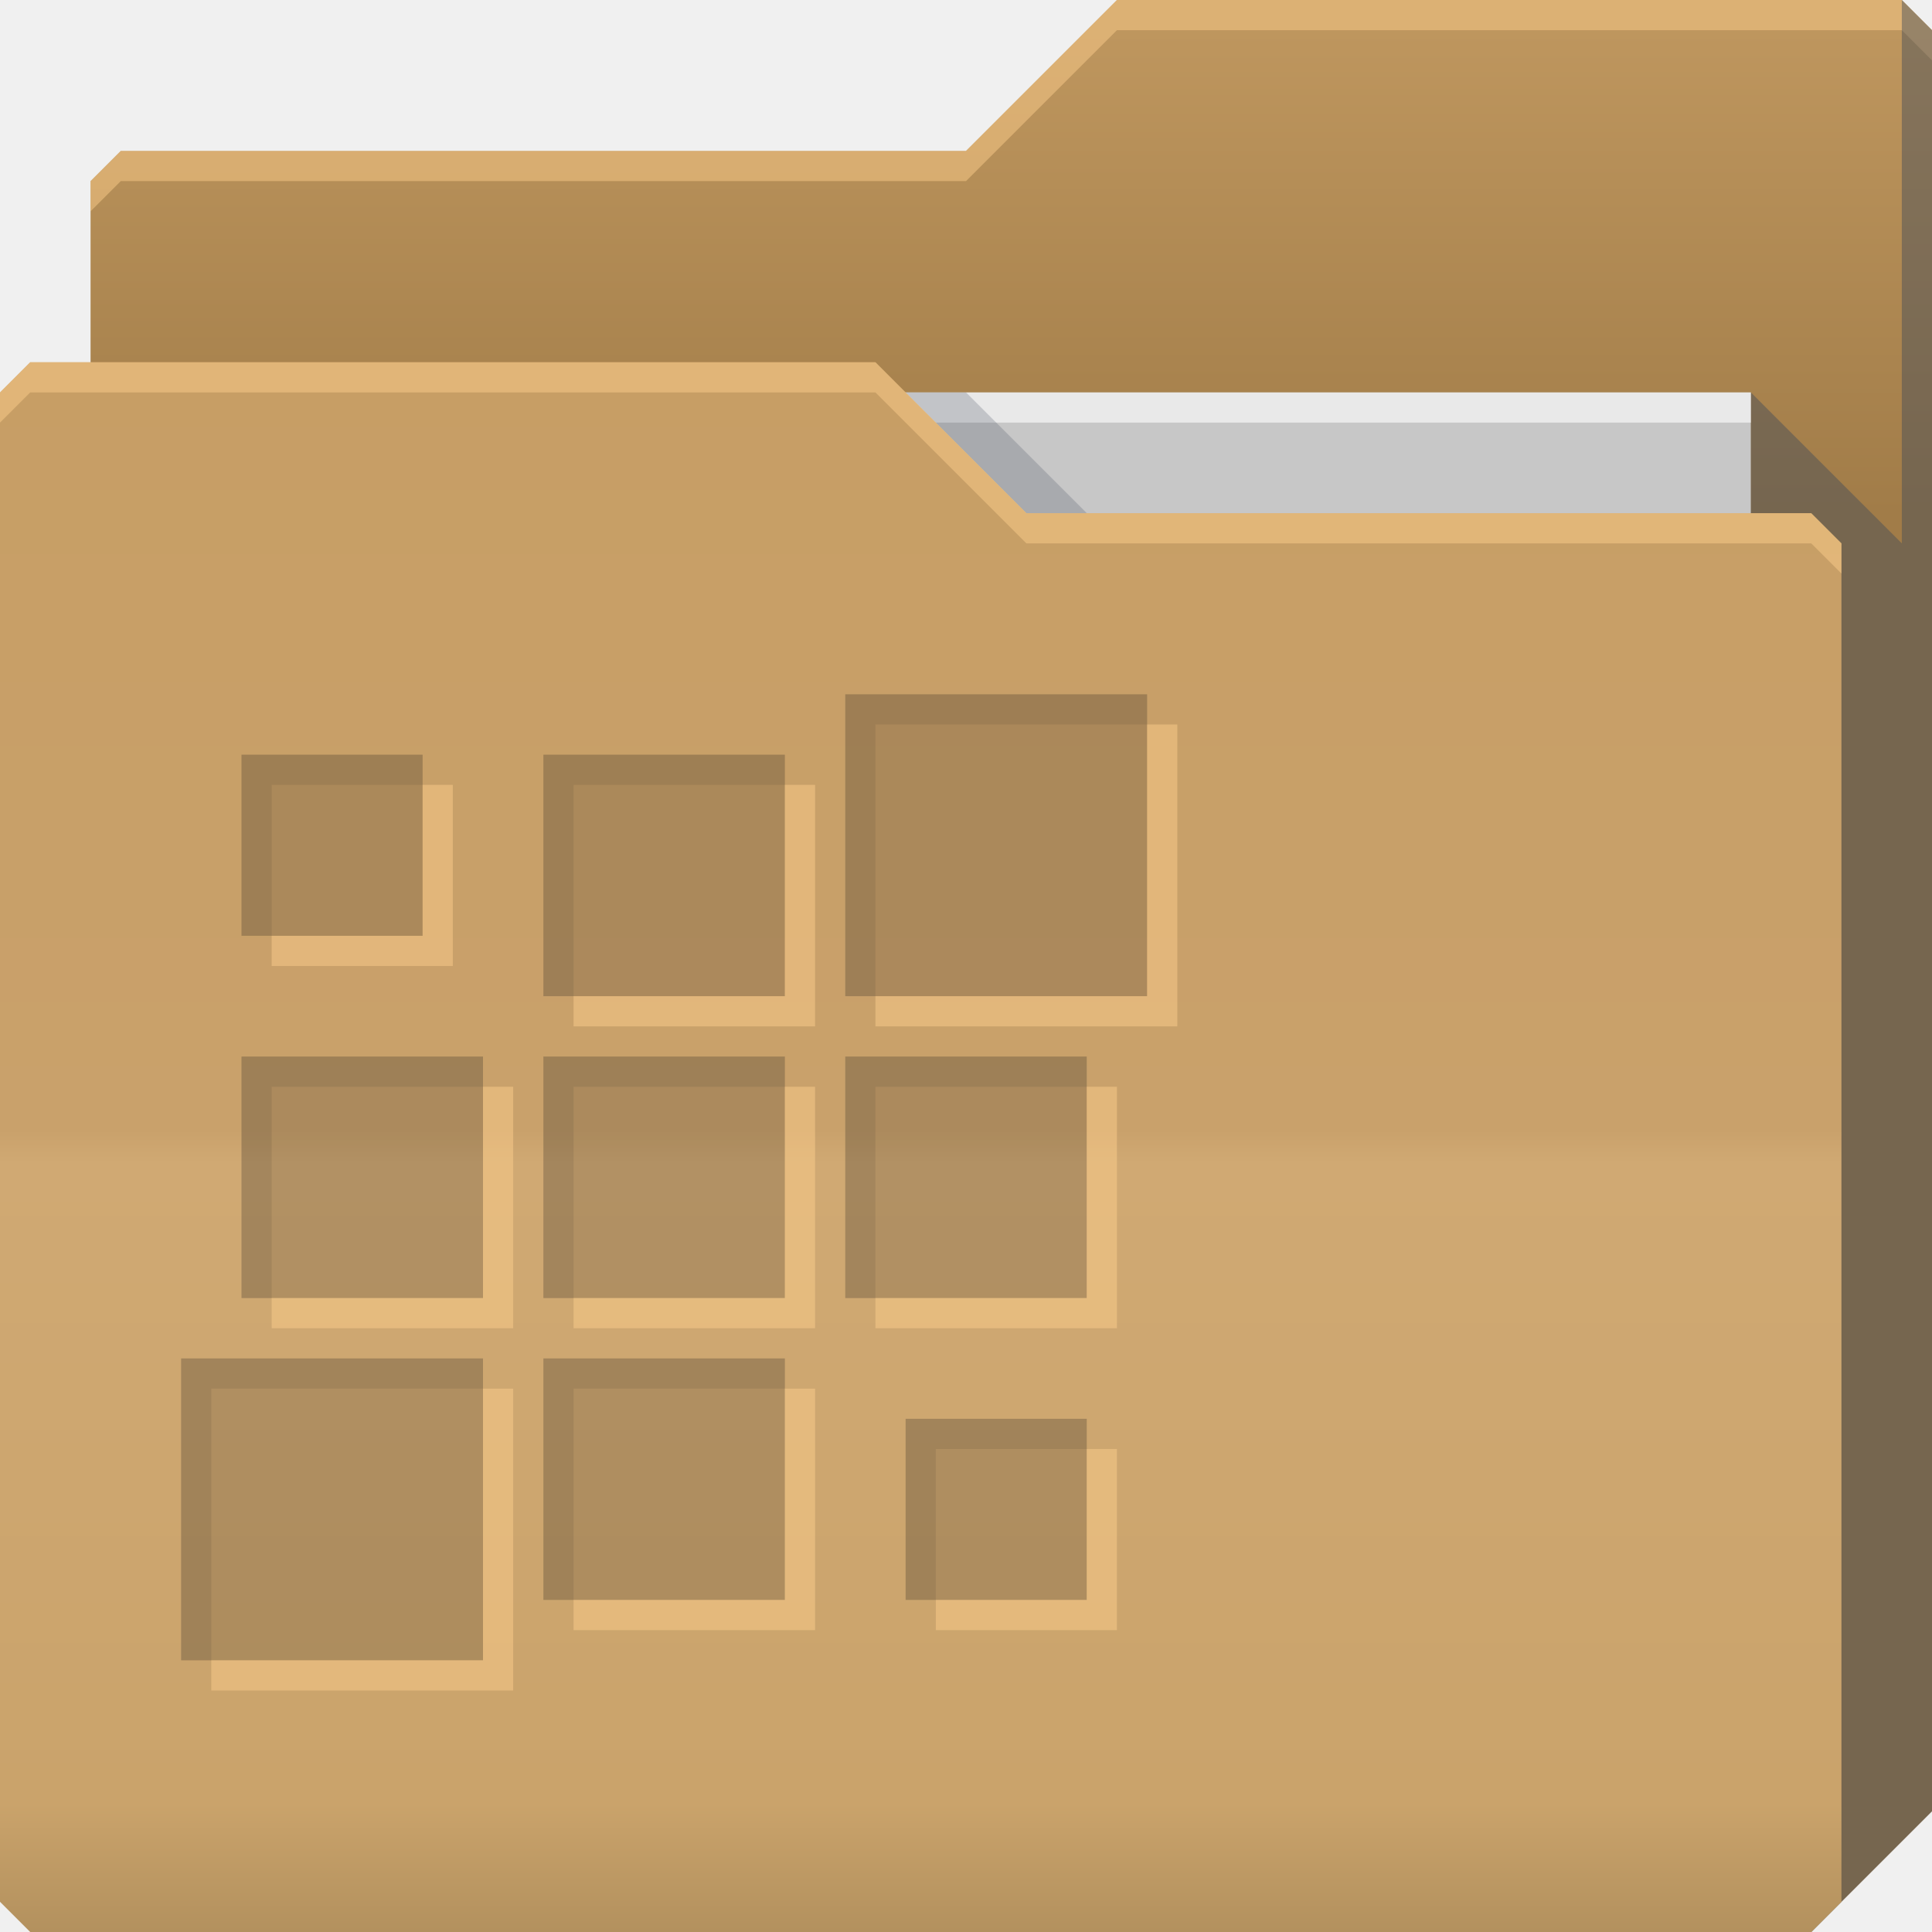
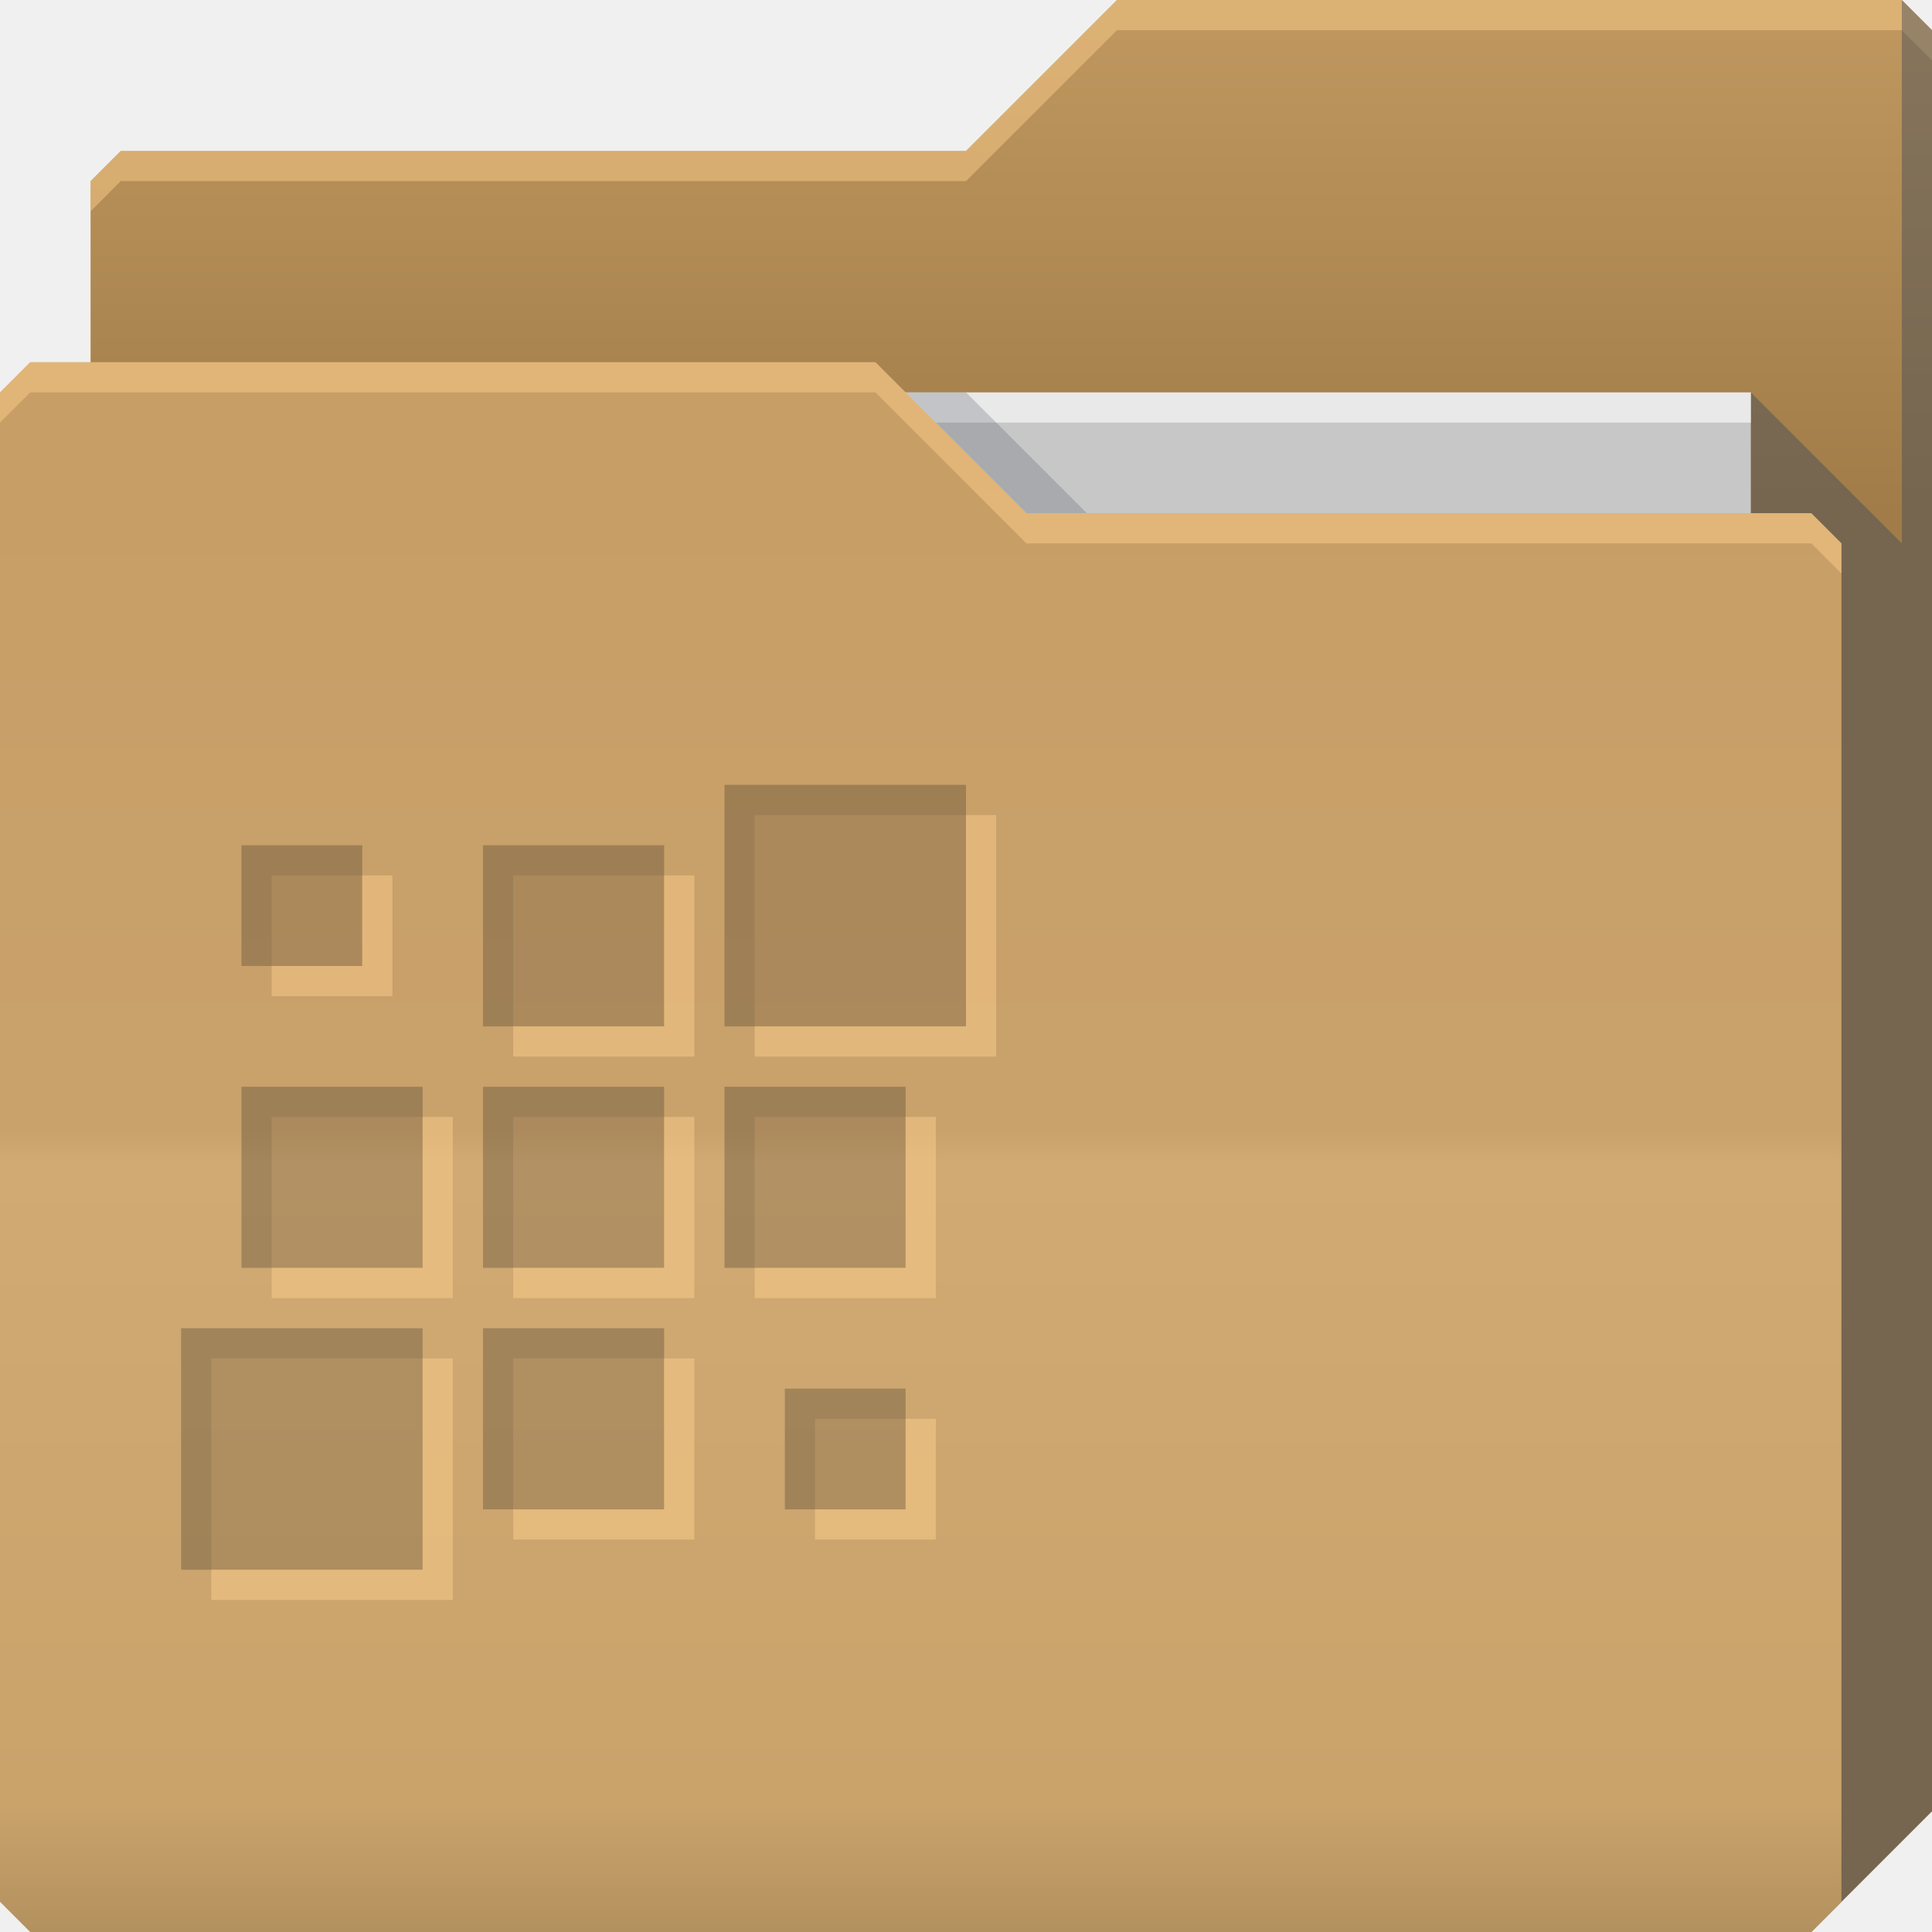
<svg xmlns="http://www.w3.org/2000/svg" xmlns:xlink="http://www.w3.org/1999/xlink" id="svg13094" height="64" width="64" version="1.1">
  <defs id="defs11">
    <linearGradient id="linearGradient3841-4">
      <stop style="stop-color:#a17c48;stop-opacity:1;" offset="0" id="stop3843-9" />
      <stop style="stop-color:#be965e;stop-opacity:1;" offset="1" id="stop3845-3" />
    </linearGradient>
    <linearGradient xlink:href="#linearGradient3969" id="linearGradient3918-4" gradientUnits="userSpaceOnUse" x1="29.875" y1="64.082" x2="29.875" y2="12.082" />
    <linearGradient id="linearGradient3969">
      <stop style="stop-color:#b3915e;stop-opacity:1;" offset="0" id="stop3971" />
      <stop id="stop3977" offset="0.082" style="stop-color:#caa36b;stop-opacity:1;" />
      <stop style="stop-color:#d0a973;stop-opacity:1;" offset="0.49" id="stop3979" />
      <stop id="stop3981" offset="0.511" style="stop-color:#c9a16b;stop-opacity:1;" />
      <stop style="stop-color:#c79e65;stop-opacity:1;" offset="1" id="stop3973" />
    </linearGradient>
    <linearGradient y2="32.976" x2="77.278" y1="48.976" x1="77.278" gradientTransform="translate(-33.625,-31.89412)" gradientUnits="userSpaceOnUse" id="linearGradient3100" xlink:href="#linearGradient3841-4" />
+     <linearGradient y2="32.976" x2="77.278" y1="48.976" x1="77.278" gradientTransform="translate(-33.625,-31.89412)" gradientUnits="userSpaceOnUse" id="linearGradient4159" xlink:href="#linearGradient3841-4-7" />
+     <linearGradient id="linearGradient3841-4-7">
+       <stop style="stop-color:#b7b7b7;stop-opacity:1" offset="0" id="stop3843-9-7" />
+       <stop style="stop-color:#d1d1d1;stop-opacity:1" offset="1" id="stop3845-3-9" />
+     </linearGradient>
  </defs>
  <g id="g3043" transform="translate(-0.6250001,0.08228278)" />
  <g id="g3045" transform="translate(0.625,-0.082283)">
    <path style="fill:url(#linearGradient3100);fill-opacity:1;fill-rule:nonzero;stroke:none" d="m 2.375,6.082 -10e-8,58 57,-10e-7 4,-4 0,-59 -1,-1 -26,0 -5,5 -28,1e-7 z" id="path3833" />
    <path style="color:#000000;fill:#ffd08f;fill-opacity:0.466;fill-rule:nonzero;stroke:none;stroke-width:1;marker:none;visibility:visible;display:inline;overflow:visible;enable-background:accumulate" d="m 36.375,0.082 -5,5 -28,0 -1,1 0,1 1,-1 28,0 5,-5 26,0 1,1 0,-1 -1,-1 -26,0 z" id="path3800" />
    <path d="m 6.375,13.082 51,0 0,31 -51,0 z" id="path3920" style="fill:#c7c7c7;fill-opacity:1;fill-rule:nonzero" />
    <path id="path3802" d="m 57.375,13.082 0,51 2,0 4,-4 0,-59 -1,-1 0,18 z" style="fill:#3e4959;fill-opacity:0.432" />
    <path id="path4253" d="m 6.375,13.082 51,0 0,1 -51,0 z" style="fill:#ffffff;fill-opacity:0.602;fill-rule:nonzero" />
    <path style="color:#000000;fill:#3e4959;fill-opacity:0.23;fill-rule:nonzero;stroke-width:1;stroke-linecap:butt;stroke-linejoin:miter;stroke-miterlimit:4;stroke-opacity:1;stroke-dasharray:none;stroke-dashoffset:0;marker:none;visibility:visible;display:inline;overflow:visible;enable-background:accumulate" d="m 29.375,13.082 4,4 2,0 -4,-4 z" id="path3982" />
    <path id="path3916" d="m -0.625,13.082 0,50 1,1 59,0 1,-1 0,-45 -1,-1 -26,1e-6 -5,-5 -28,-10e-7 z" style="fill:url(#linearGradient3918-4);fill-opacity:1;fill-rule:nonzero" />
    <path style="fill:#ffd08f;fill-opacity:0.466;fill-rule:nonzero" d="m 0.375,12.082 -1,1 0,1 1,-1 28,0 5,5 26,0 1,1 0,-1 -1,-1 -26,0 -5,-5 -28,0 z" id="path3046" />
-     <path style="color:#000000;fill:#181818;fill-opacity:0.164;fill-rule:nonzero;stroke:none;stroke-width:1;marker:none;visibility:visible;display:inline;overflow:visible;enable-background:accumulate" d="m 27.375,23.082 0,10 10,0 0,-10 -10,0 z m -20,2 0,6 6,0 0,-6 -6,0 z m 10,0 0,8 8,0 0,-8 -8,0 z m -10,10 0,8 8,0 0,-8 -8,0 z m 10,0 0,8 8,0 0,-8 -8,0 z m 10,0 0,8 8,0 0,-8 -8,0 z m -22,10 0,10 10,0 0,-10 -10,0 z m 12,0 0,8 8,0 0,-8 -8,0 z m 12,2 0,6 6,0 0,-6 -6,0 z" id="path3047" />
-     <path style="color:#000000;fill:#181818;fill-opacity:0.092;fill-rule:nonzero;stroke:none;stroke-width:1;marker:none;visibility:visible;display:inline;overflow:visible;enable-background:accumulate" d="m 27.375,23.082 0,10 1,0 0,-9 9,0 0,-1 -10,0 z m -20,2 0,6 1,0 0,-5 5,0 0,-1 -6,0 z m 10,0 0,8 1,0 0,-7 7,0 0,-1 -8,0 z m -10,10 0,8 1,0 0,-7 7,0 0,-1 -8,0 z m 10,0 0,8 1,0 0,-7 7,0 0,-1 -8,0 z m 10,0 0,8 1,0 0,-7 7,0 0,-1 -8,0 z m -22,10 0,10 1,0 0,-9 9,0 0,-1 -10,0 z m 12,0 0,8 1,0 0,-7 7,0 0,-1 -8,0 z m 12,2 0,6 1,0 0,-5 5,0 0,-1 -6,0 z" id="path3097" />
-     <path style="color:#000000;fill:#ffd08f;fill-opacity:0.466;fill-rule:nonzero;stroke:none;stroke-width:1;marker:none;visibility:visible;display:inline;overflow:visible;enable-background:accumulate;stroke-linecap:butt;stroke-linejoin:miter;stroke-miterlimit:4;stroke-opacity:1;stroke-dasharray:none;stroke-dashoffset:0" d="M 38 24 L 38 33 L 29 33 L 29 34 L 39 34 L 39 24 L 38 24 z M 14 26 L 14 31 L 9 31 L 9 32 L 15 32 L 15 26 L 14 26 z M 26 26 L 26 33 L 19 33 L 19 34 L 27 34 L 27 26 L 26 26 z M 16 36 L 16 43 L 9 43 L 9 44 L 17 44 L 17 36 L 16 36 z M 26 36 L 26 43 L 19 43 L 19 44 L 27 44 L 27 36 L 26 36 z M 36 36 L 36 43 L 29 43 L 29 44 L 37 44 L 37 36 L 36 36 z M 16 46 L 16 55 L 7 55 L 7 56 L 17 56 L 17 46 L 16 46 z M 26 46 L 26 53 L 19 53 L 19 54 L 27 54 L 27 46 L 26 46 z M 36 48 L 36 53 L 31 53 L 31 54 L 37 54 L 37 48 L 36 48 z " transform="translate(-0.625,0.082283)" id="rect3783" />
+     <path style="color:#000000;fill:#181818;fill-opacity:0.164;fill-rule:nonzero;stroke:none;stroke-width:1;marker:none;visibility:visible;display:inline;overflow:visible;enable-background:accumulate" d="m 23.375,26.082 0,8 8,0 0,-8 z m -16,2 0,4 4,0 0,-4 z m 8,0 0,6 6,0 0,-6 z m -8,8 0,6 6,0 0,-6 z m 8,0 0,6 6,0 0,-6 z m 8,0 0,6 6,0 0,-6 z m -18,8 0,8 8,-4e-6 0,-8 z m 10,0 0,6 6,0 0,-6 z m 10,2 0,4 4,0 0,-4 z" id="path3090" />
+     <path style="color:#000000;fill:#181818;fill-opacity:0.092;fill-rule:nonzero;stroke:none;stroke-width:1;marker:none;visibility:visible;display:inline;overflow:visible;enable-background:accumulate" d="m 23.375,26.082 0,8 1,0 0,-7 7,0 0,-1 -8,0 z m -16,2 0,4 1,0 0,-3 3,0 0,-1 -4,0 z m 8,0 0,6 1,0 0,-5 5,0 0,-1 -6,0 z m -8,8 0,6 1,0 0,-5 5,0 0,-1 -6,0 z m 8,0 0,6 1,0 0,-5 5,0 0,-1 -6,0 z m 8,0 0,6 1,0 0,-5 5,0 0,-1 -6,0 z m -18,8 0,8 1,0 0,-7 7,0 0,-1 -8,0 z m 10,0 0,6 1,0 0,-5 5,0 0,-1 -6,0 z m 10,2 0,4 1,0 0,-3 3,0 0,-1 -4,0 z" id="path3868" />
+     <path style="color:#000000;fill:#ffd08f;fill-opacity:0.466;fill-rule:nonzero;stroke:none;stroke-width:1;marker:none;visibility:visible;display:inline;overflow:visible;enable-background:accumulate" d="m 31.375,27.082 0,7 -7,0 0,1 8,0 0,-8 z m -20,2 0,3 -3,0 0,1 4,0 0,-4 z m 10,0 0,5 -5,0 0,1 6,0 0,-6 z m -8,8 0,5 -5,0 0,1 6,0 0,-6 z m 8,0 0,5 -5,0 0,1 6,0 0,-6 z m 8,0 0,5 -5,0 0,1 6,0 0,-6 z m -16,8 0,7 -7,0 0,1 8,0 0,-8 z m 8,0 0,5 -5,0 0,1 6,0 0,-6 z m 8,2 0,3 -3,0 0,1 4,0 0,-4 z" id="path3030" />
  </g>
</svg>
